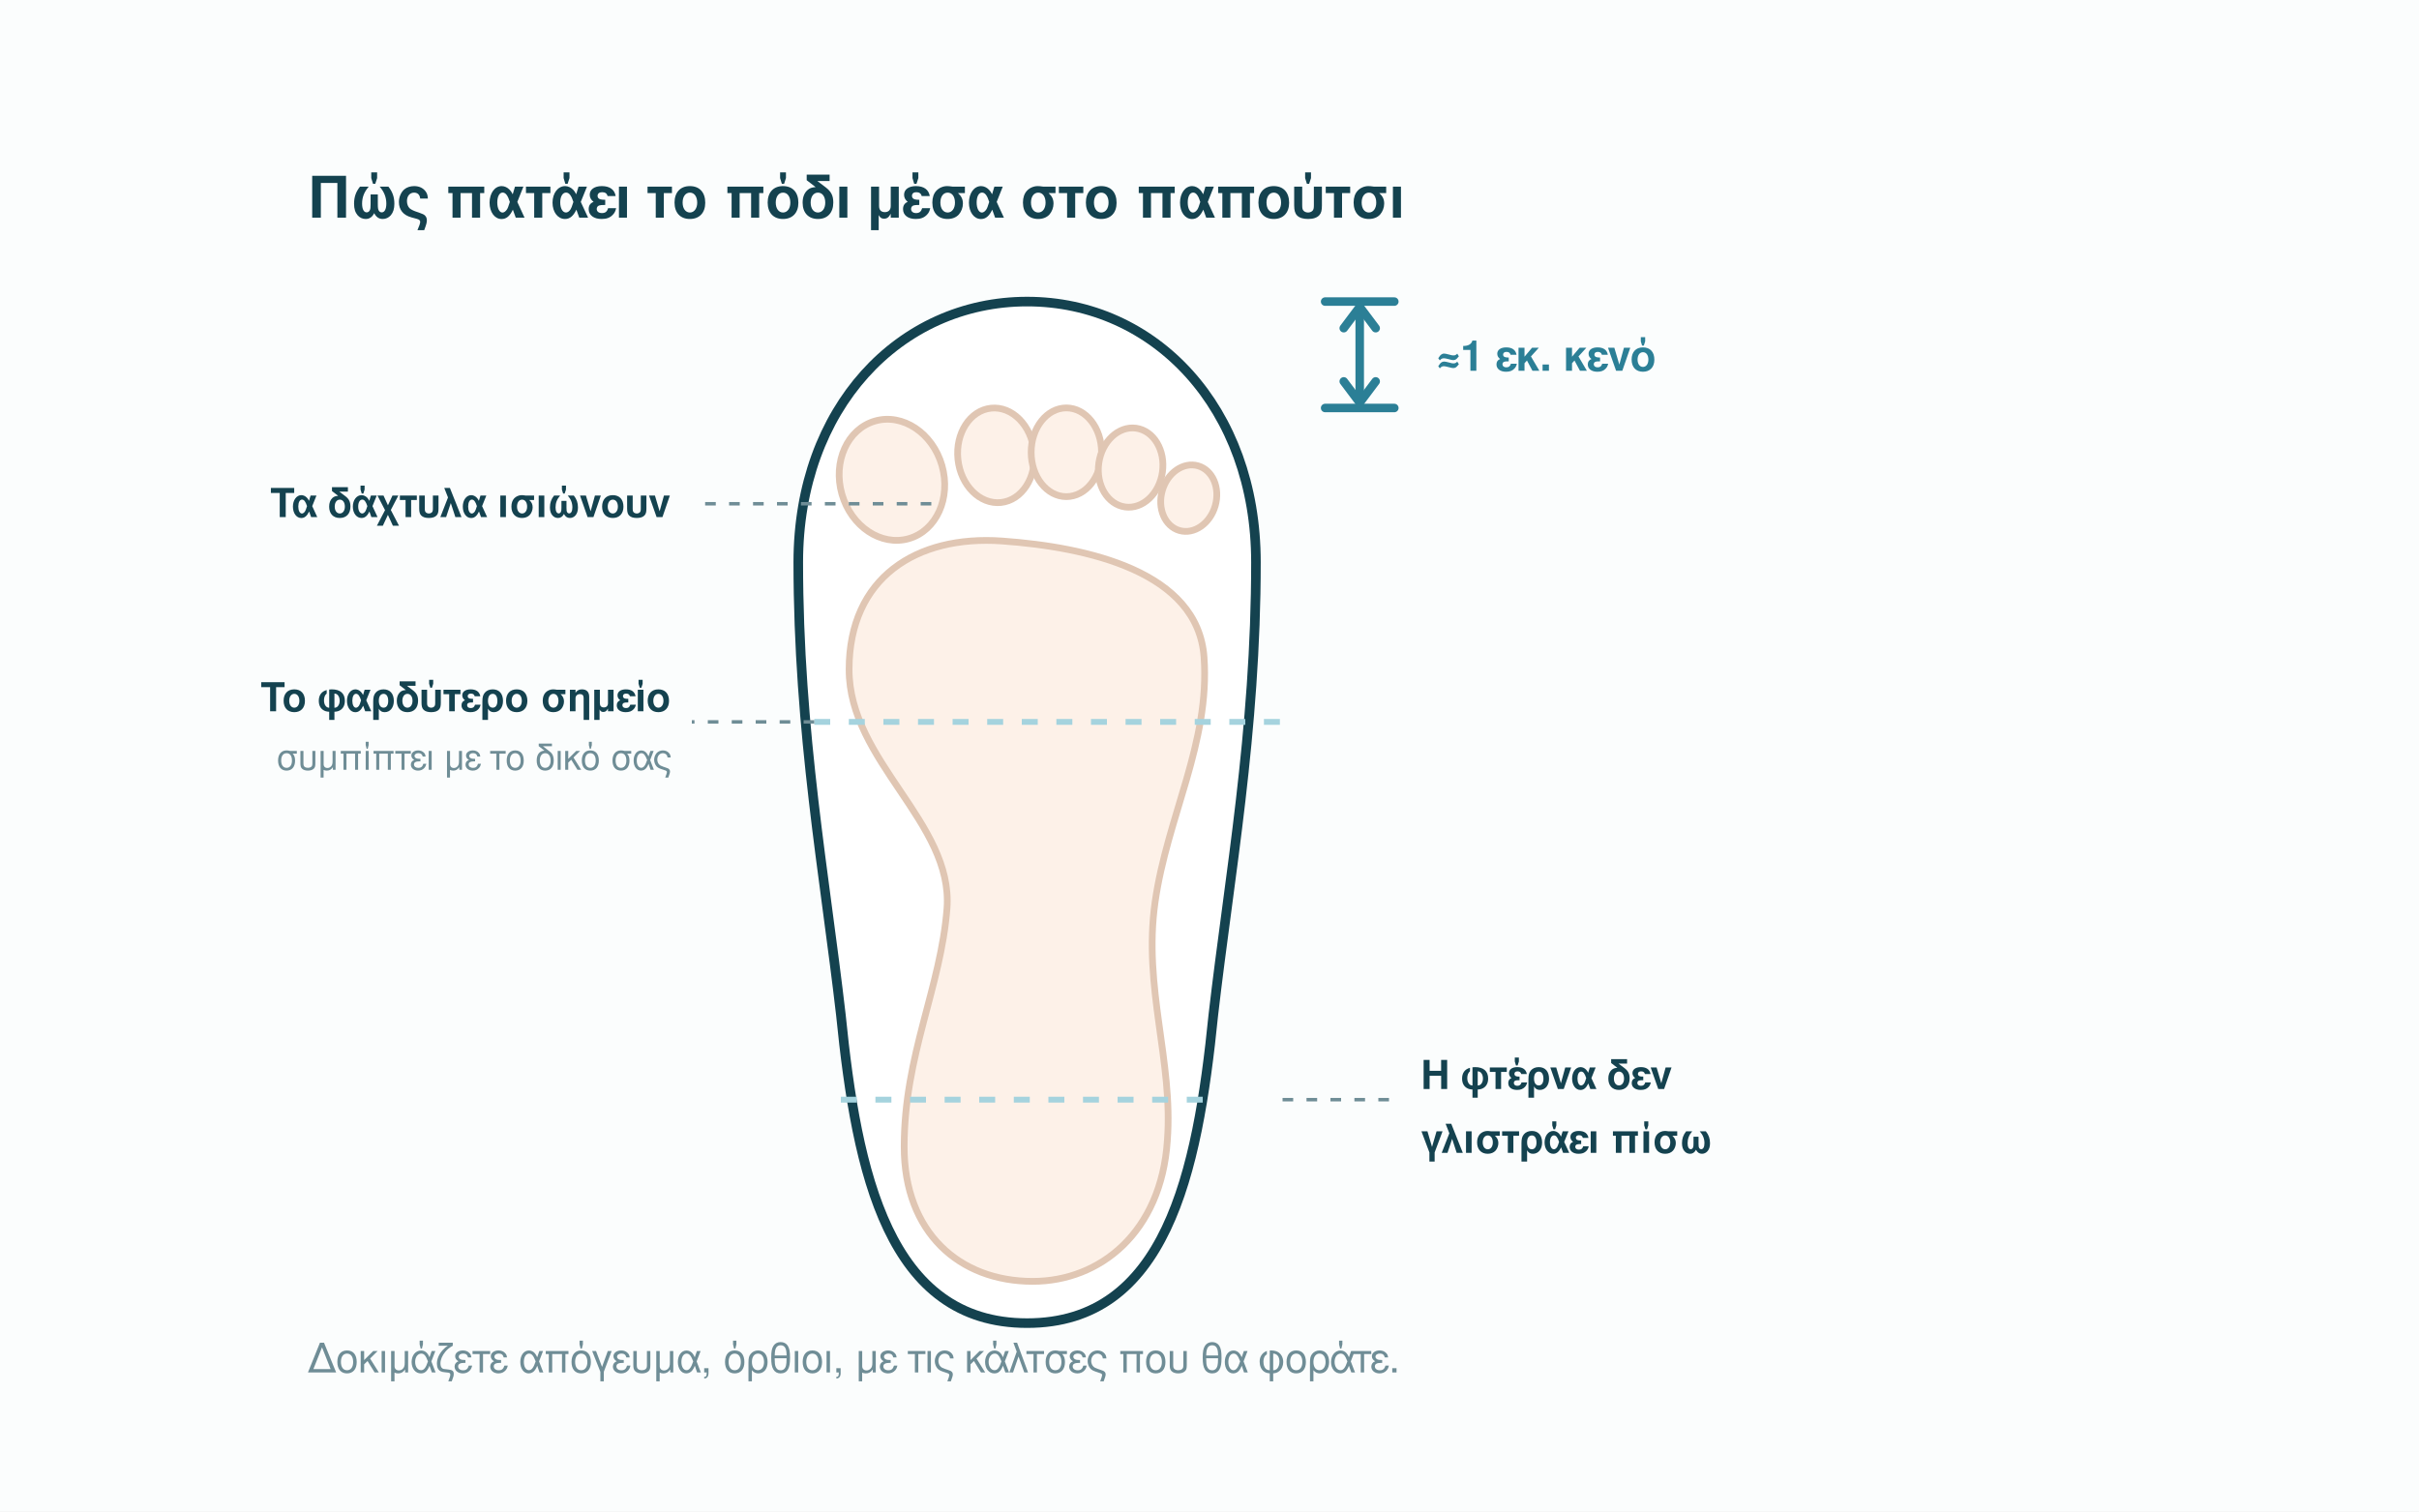
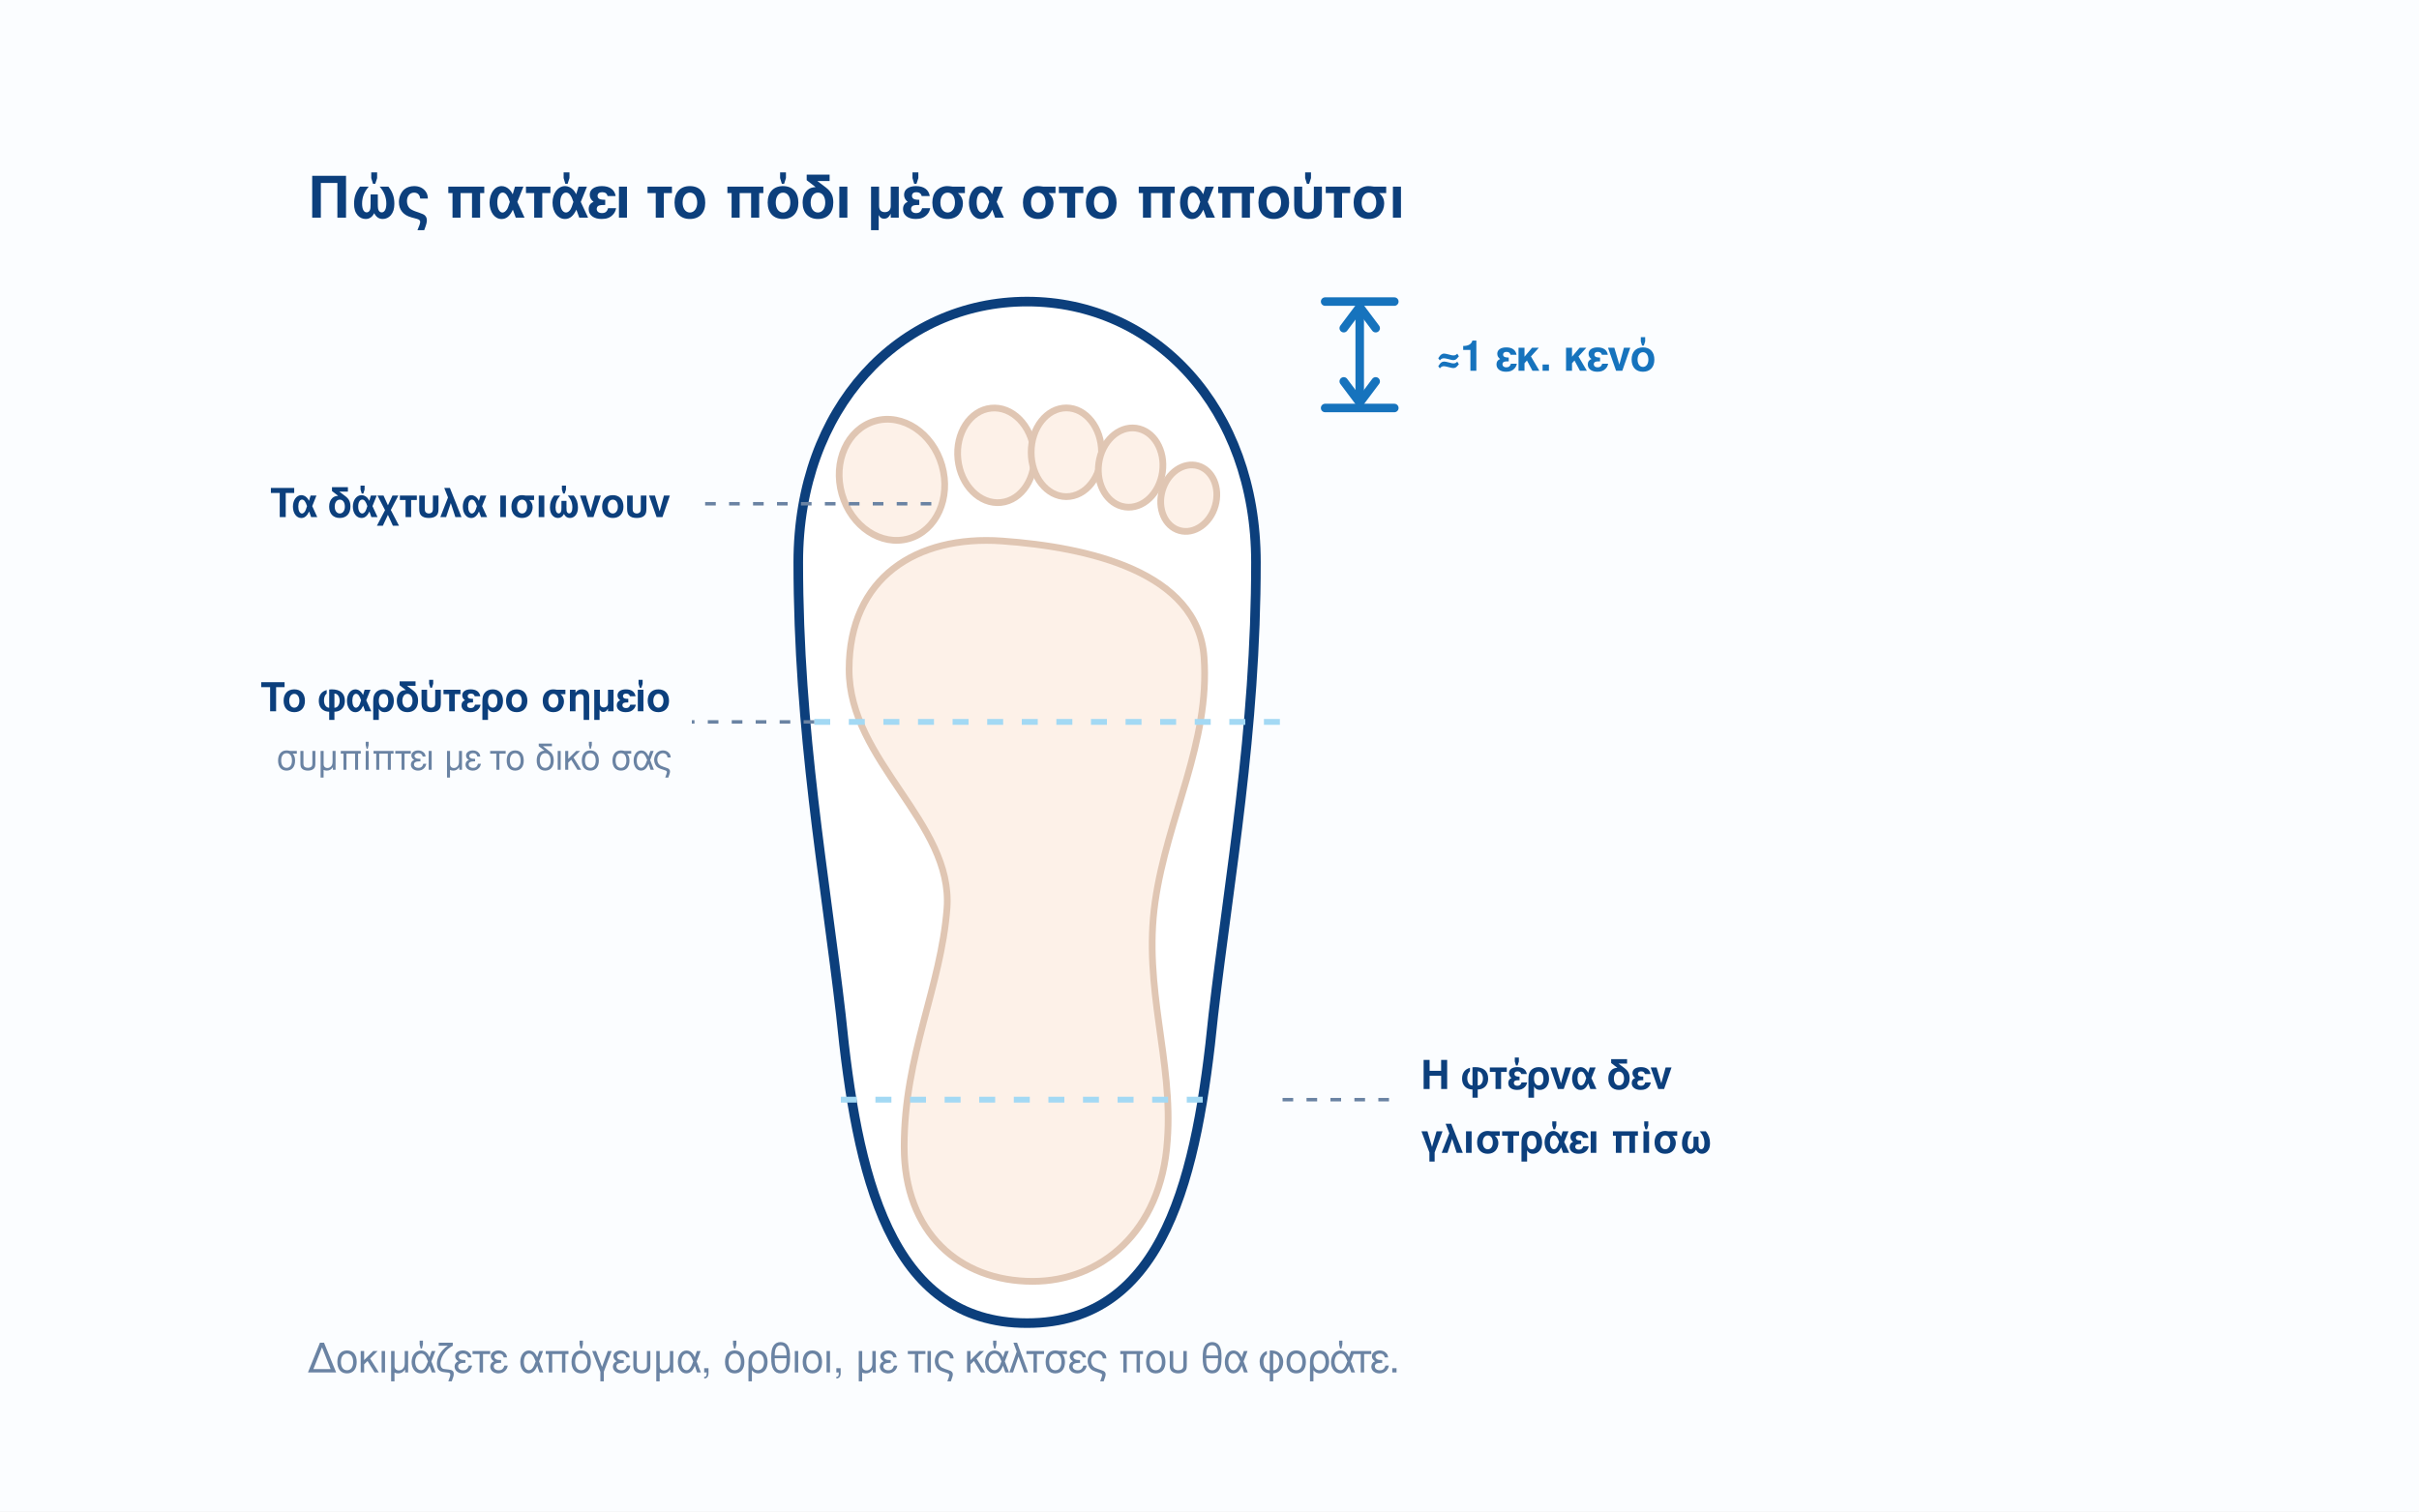
<svg xmlns="http://www.w3.org/2000/svg" viewBox="0 0 800 500" width="800" height="500" role="img" aria-label="Σωστή εφαρμογή υποδήματος">
-   <rect width="800" height="500" fill="#fbfdfd" />
+   <rect width="800" height="500" fill="#fbfdff" />
  <g transform="translate(62,10)">
-     <text x="40" y="62" font-family="Commissioner,-apple-system,BlinkMacSystemFont,'Segoe UI',Helvetica,Arial,sans-serif" font-size="19" font-weight="560" fill="#14424f" text-anchor="start">Πώς πατάει το πόδι μέσα στο παπούτσι</text>
+     <text x="40" y="62" font-family="Manrope,-apple-system,BlinkMacSystemFont,'Segoe UI',Helvetica,Arial,sans-serif" font-size="19" font-weight="560" fill="#0c3f7c" text-anchor="start">Πώς πατάει το πόδι μέσα στο παπούτσι</text>
    <g transform="translate(-18,44) scale(.88)">
-       <path d="M250 150C250 92 288 52 336 52C384 52 422 92 422 150C422 214 412 268 406 320C400 380 388 436 336 436C284 436 272 380 266 320C260 268 250 214 250 150Z" fill="#ffffff" stroke="#14424f" stroke-width="3.6" />
+       <path d="M250 150C250 92 288 52 336 52C384 52 422 92 422 150C422 214 412 268 406 320C400 380 388 436 336 436C284 436 272 380 266 320C260 268 250 214 250 150Z" fill="#ffffff" stroke="#0c3f7c" stroke-width="3.6" />
      <g transform="translate(230,84.5) scale(1.15)">
        <path d="M34 92C34 62 56 48 84 50C112 52 148 60 150 88C152 116 138 140 134 168C130 196 140 220 138 246C136 276 116 292 94 292C70 292 52 276 52 248C52 218 64 196 66 170C68 142 34 122 34 92Z" fill="#fdf1e8" stroke="#e0c6b3" stroke-width="2.2" />
        <ellipse cx="48" cy="30" rx="17" ry="20" transform="rotate(-16 48 30)" fill="#fdf1e8" stroke="#e0c6b3" stroke-width="2.2" />
        <ellipse cx="82" cy="22" rx="12.5" ry="15.5" transform="rotate(-6 82 22)" fill="#fdf1e8" stroke="#e0c6b3" stroke-width="2.2" />
        <ellipse cx="105" cy="21" rx="11.5" ry="14.5" transform="rotate(0 105 21)" fill="#fdf1e8" stroke="#e0c6b3" stroke-width="2.2" />
        <ellipse cx="126" cy="26" rx="10.5" ry="13" transform="rotate(8 126 26)" fill="#fdf1e8" stroke="#e0c6b3" stroke-width="2.2" />
        <ellipse cx="145" cy="36" rx="9" ry="11" transform="rotate(16 145 36)" fill="#fdf1e8" stroke="#e0c6b3" stroke-width="2.2" />
      </g>
-       <path d="M266 352h140" fill="none" stroke="#a5d3de" stroke-width="2.2" stroke-dasharray="6 7" />
-       <path d="M256 210h176" fill="none" stroke="#a5d3de" stroke-width="2.2" stroke-dasharray="6 7" />
-       <g stroke="#2b7f96" stroke-width="3.2" stroke-linecap="round" fill="none">
+       <path d="M266 352h140" fill="none" stroke="#a3d9f4" stroke-width="2.2" stroke-dasharray="6 7" />
+       <path d="M256 210h176" fill="none" stroke="#a3d9f4" stroke-width="2.2" stroke-dasharray="6 7" />
+       <g stroke="#1673bd" stroke-width="3.2" stroke-linecap="round" fill="none">
        <path d="M448 52h26M448 92h26M461 56v32" />
        <path d="M455 62l6-8 6 8M455 82l6 8 6-8" />
      </g>
-       <text x="490" y="78" font-family="Commissioner,-apple-system,BlinkMacSystemFont,'Segoe UI',Helvetica,Arial,sans-serif" font-size="16" font-weight="560" fill="#2b7f96" text-anchor="start">≈1 εκ. κενό</text>
-       <path d="M256 210h-46" fill="none" stroke="#6f8d96" stroke-width="1.3" stroke-dasharray="4 5" />
-       <text x="202" y="206" font-family="Commissioner,-apple-system,BlinkMacSystemFont,'Segoe UI',Helvetica,Arial,sans-serif" font-size="15" font-weight="560" fill="#14424f" text-anchor="end">Το φαρδύτερο σημείο</text>
-       <text x="202" y="228" font-family="Commissioner,-apple-system,BlinkMacSystemFont,'Segoe UI',Helvetica,Arial,sans-serif" font-size="13.5" font-weight="420" fill="#6f8d96" text-anchor="end">συμπίπτει με το δικό σας</text>
-       <path d="M300 128h-90" fill="none" stroke="#6f8d96" stroke-width="1.3" stroke-dasharray="4 5" />
-       <text x="202" y="133" font-family="Commissioner,-apple-system,BlinkMacSystemFont,'Segoe UI',Helvetica,Arial,sans-serif" font-size="15" font-weight="560" fill="#14424f" text-anchor="end">Τα δάχτυλα ισιώνουν</text>
-       <path d="M432 352h44" fill="none" stroke="#6f8d96" stroke-width="1.3" stroke-dasharray="4 5" />
-       <text x="484" y="348" font-family="Commissioner,-apple-system,BlinkMacSystemFont,'Segoe UI',Helvetica,Arial,sans-serif" font-size="15" font-weight="560" fill="#14424f" text-anchor="start">Η φτέρνα δεν</text>
-       <text x="484" y="372" font-family="Commissioner,-apple-system,BlinkMacSystemFont,'Segoe UI',Helvetica,Arial,sans-serif" font-size="15" font-weight="560" fill="#14424f" text-anchor="start">γλιστράει πίσω</text>
+       <text x="490" y="78" font-family="Manrope,-apple-system,BlinkMacSystemFont,'Segoe UI',Helvetica,Arial,sans-serif" font-size="16" font-weight="560" fill="#1673bd" text-anchor="start">≈1 εκ. κενό</text>
+       <path d="M256 210h-46" fill="none" stroke="#6a83a3" stroke-width="1.3" stroke-dasharray="4 5" />
+       <text x="202" y="206" font-family="Manrope,-apple-system,BlinkMacSystemFont,'Segoe UI',Helvetica,Arial,sans-serif" font-size="15" font-weight="560" fill="#0c3f7c" text-anchor="end">Το φαρδύτερο σημείο</text>
+       <text x="202" y="228" font-family="Manrope,-apple-system,BlinkMacSystemFont,'Segoe UI',Helvetica,Arial,sans-serif" font-size="13.5" font-weight="420" fill="#6a83a3" text-anchor="end">συμπίπτει με το δικό σας</text>
+       <path d="M300 128h-90" fill="none" stroke="#6a83a3" stroke-width="1.3" stroke-dasharray="4 5" />
+       <text x="202" y="133" font-family="Manrope,-apple-system,BlinkMacSystemFont,'Segoe UI',Helvetica,Arial,sans-serif" font-size="15" font-weight="560" fill="#0c3f7c" text-anchor="end">Τα δάχτυλα ισιώνουν</text>
+       <path d="M432 352h44" fill="none" stroke="#6a83a3" stroke-width="1.3" stroke-dasharray="4 5" />
+       <text x="484" y="348" font-family="Manrope,-apple-system,BlinkMacSystemFont,'Segoe UI',Helvetica,Arial,sans-serif" font-size="15" font-weight="560" fill="#0c3f7c" text-anchor="start">Η φτέρνα δεν</text>
+       <text x="484" y="372" font-family="Manrope,-apple-system,BlinkMacSystemFont,'Segoe UI',Helvetica,Arial,sans-serif" font-size="15" font-weight="560" fill="#0c3f7c" text-anchor="start">γλιστράει πίσω</text>
    </g>
-     <text x="40" y="444" font-family="Commissioner,-apple-system,BlinkMacSystemFont,'Segoe UI',Helvetica,Arial,sans-serif" font-size="13.5" font-weight="420" fill="#6f8d96" text-anchor="start">Δοκιμάζετε απόγευμα, όρθιοι, με τις κάλτσες που θα φοράτε.</text>
+     <text x="40" y="444" font-family="Manrope,-apple-system,BlinkMacSystemFont,'Segoe UI',Helvetica,Arial,sans-serif" font-size="13.5" font-weight="420" fill="#6a83a3" text-anchor="start">Δοκιμάζετε απόγευμα, όρθιοι, με τις κάλτσες που θα φοράτε.</text>
  </g>
</svg>
